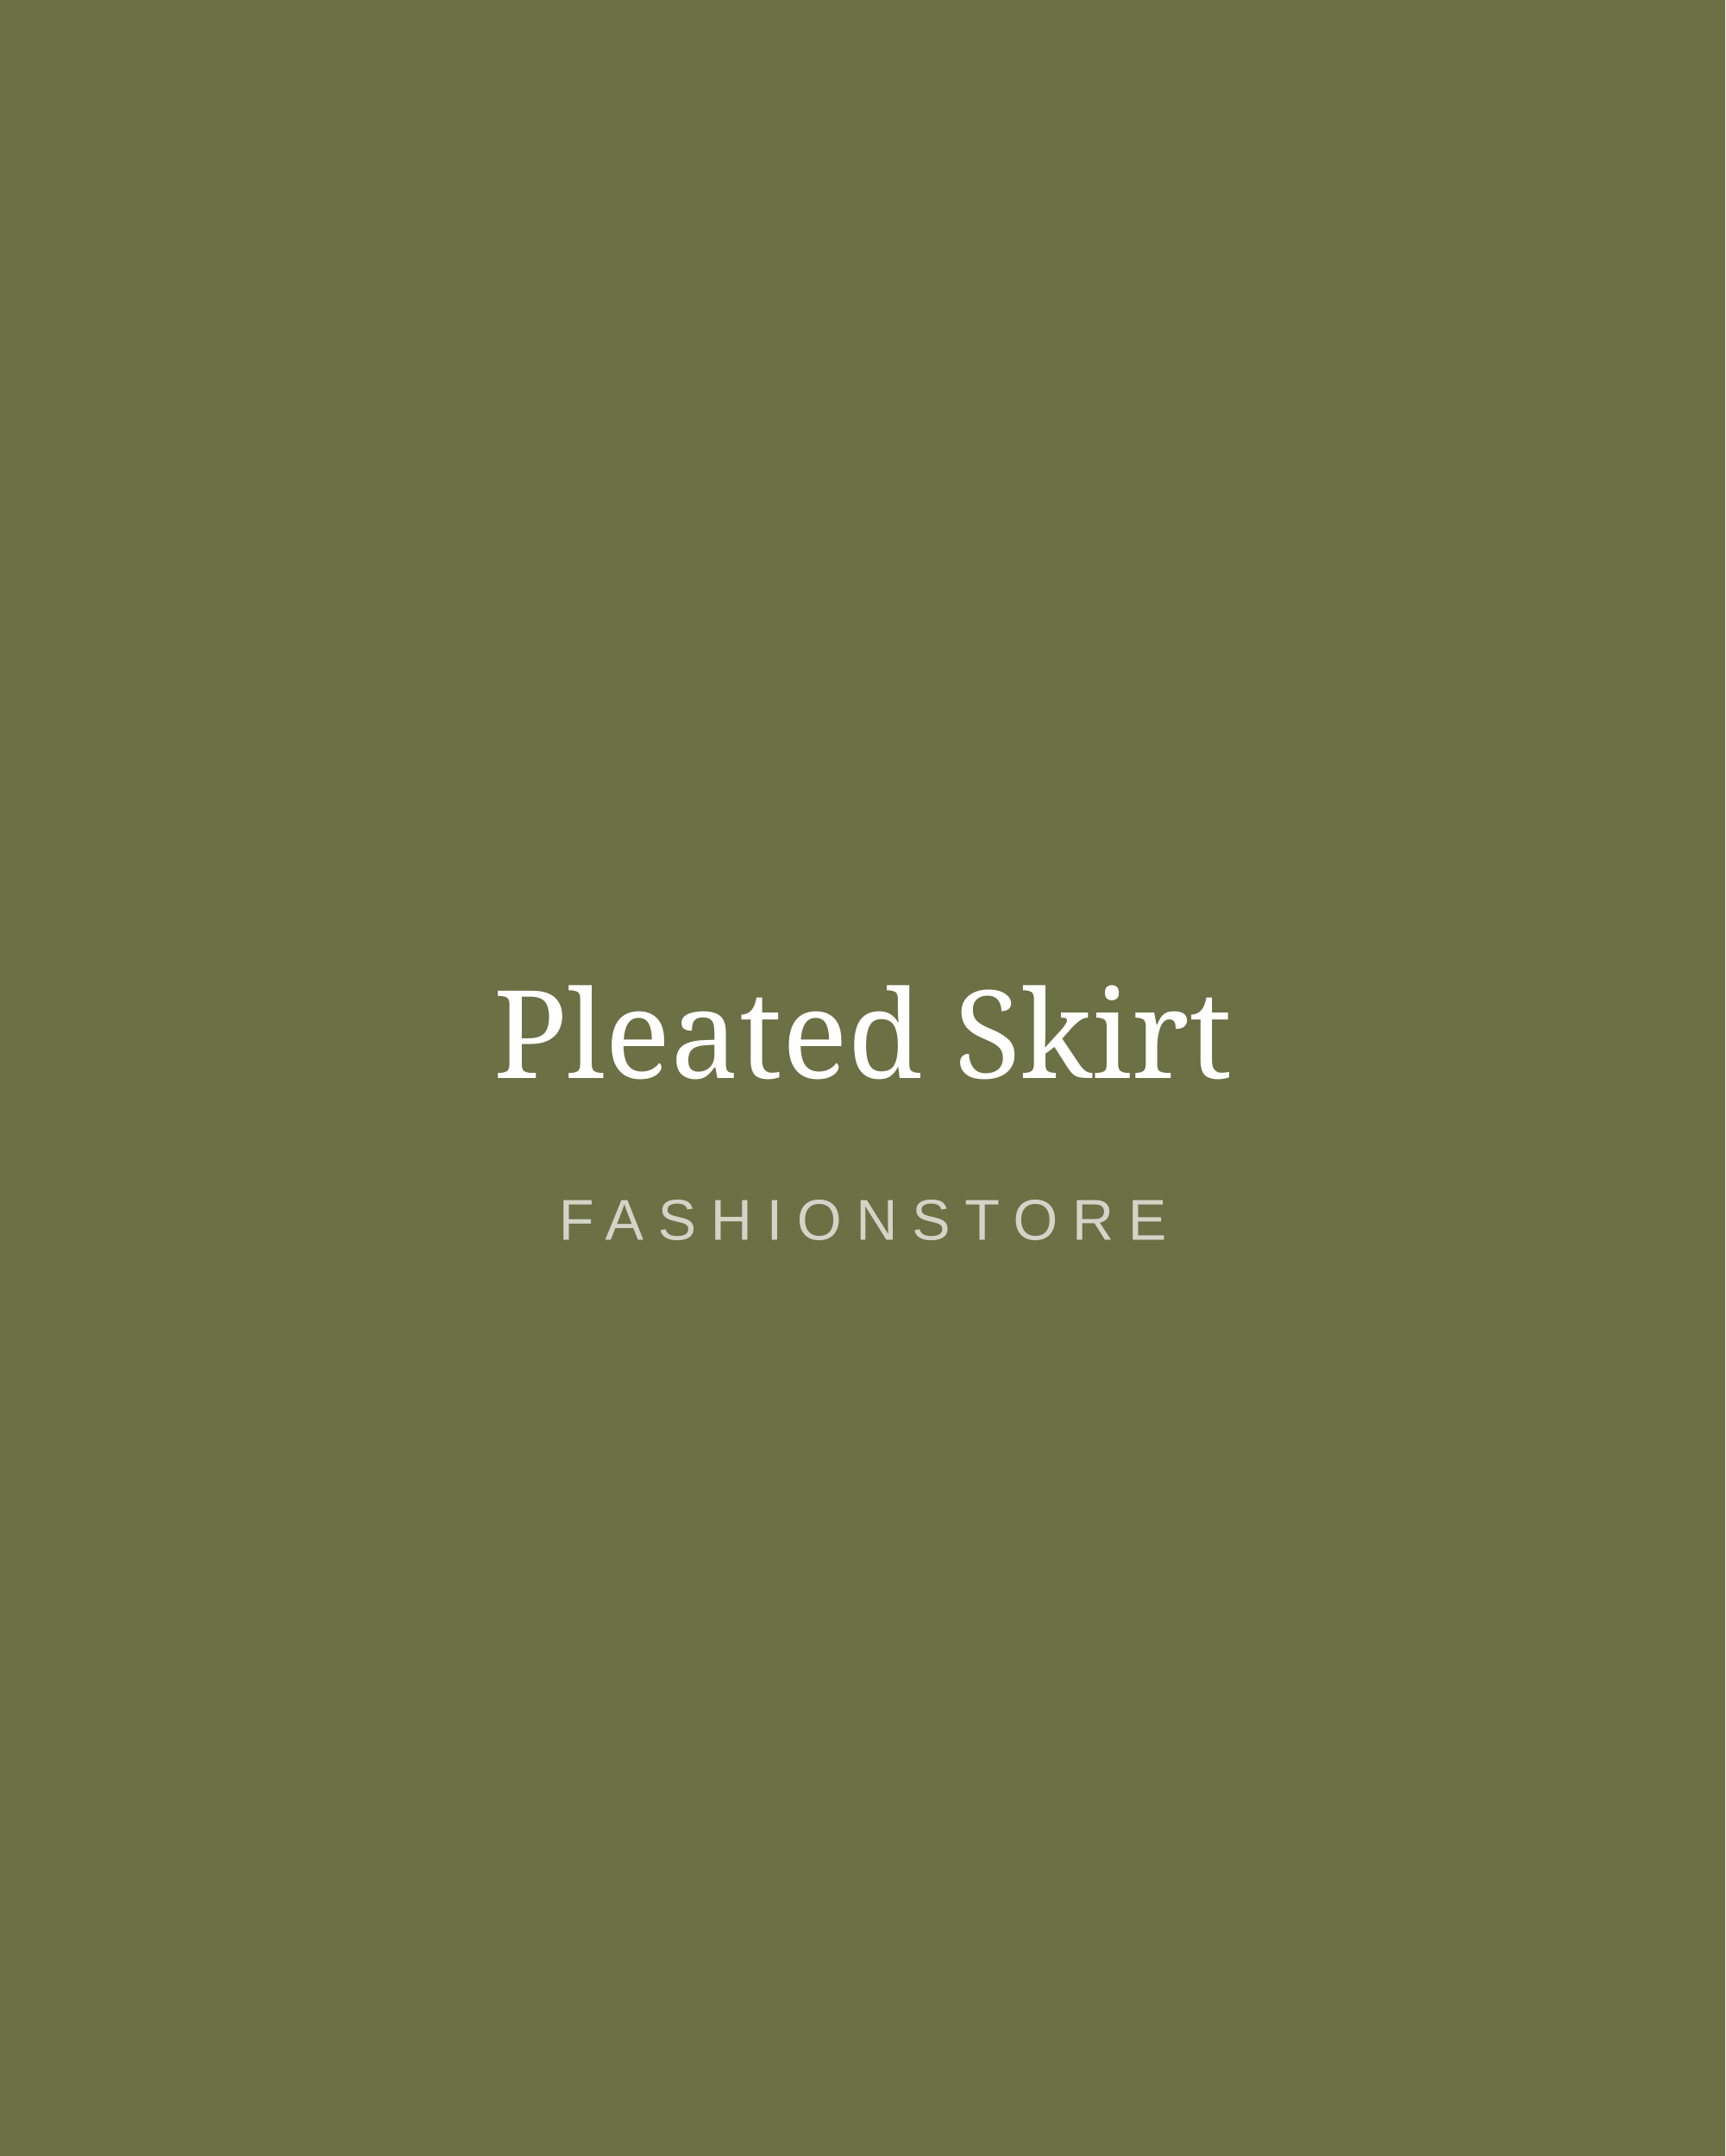
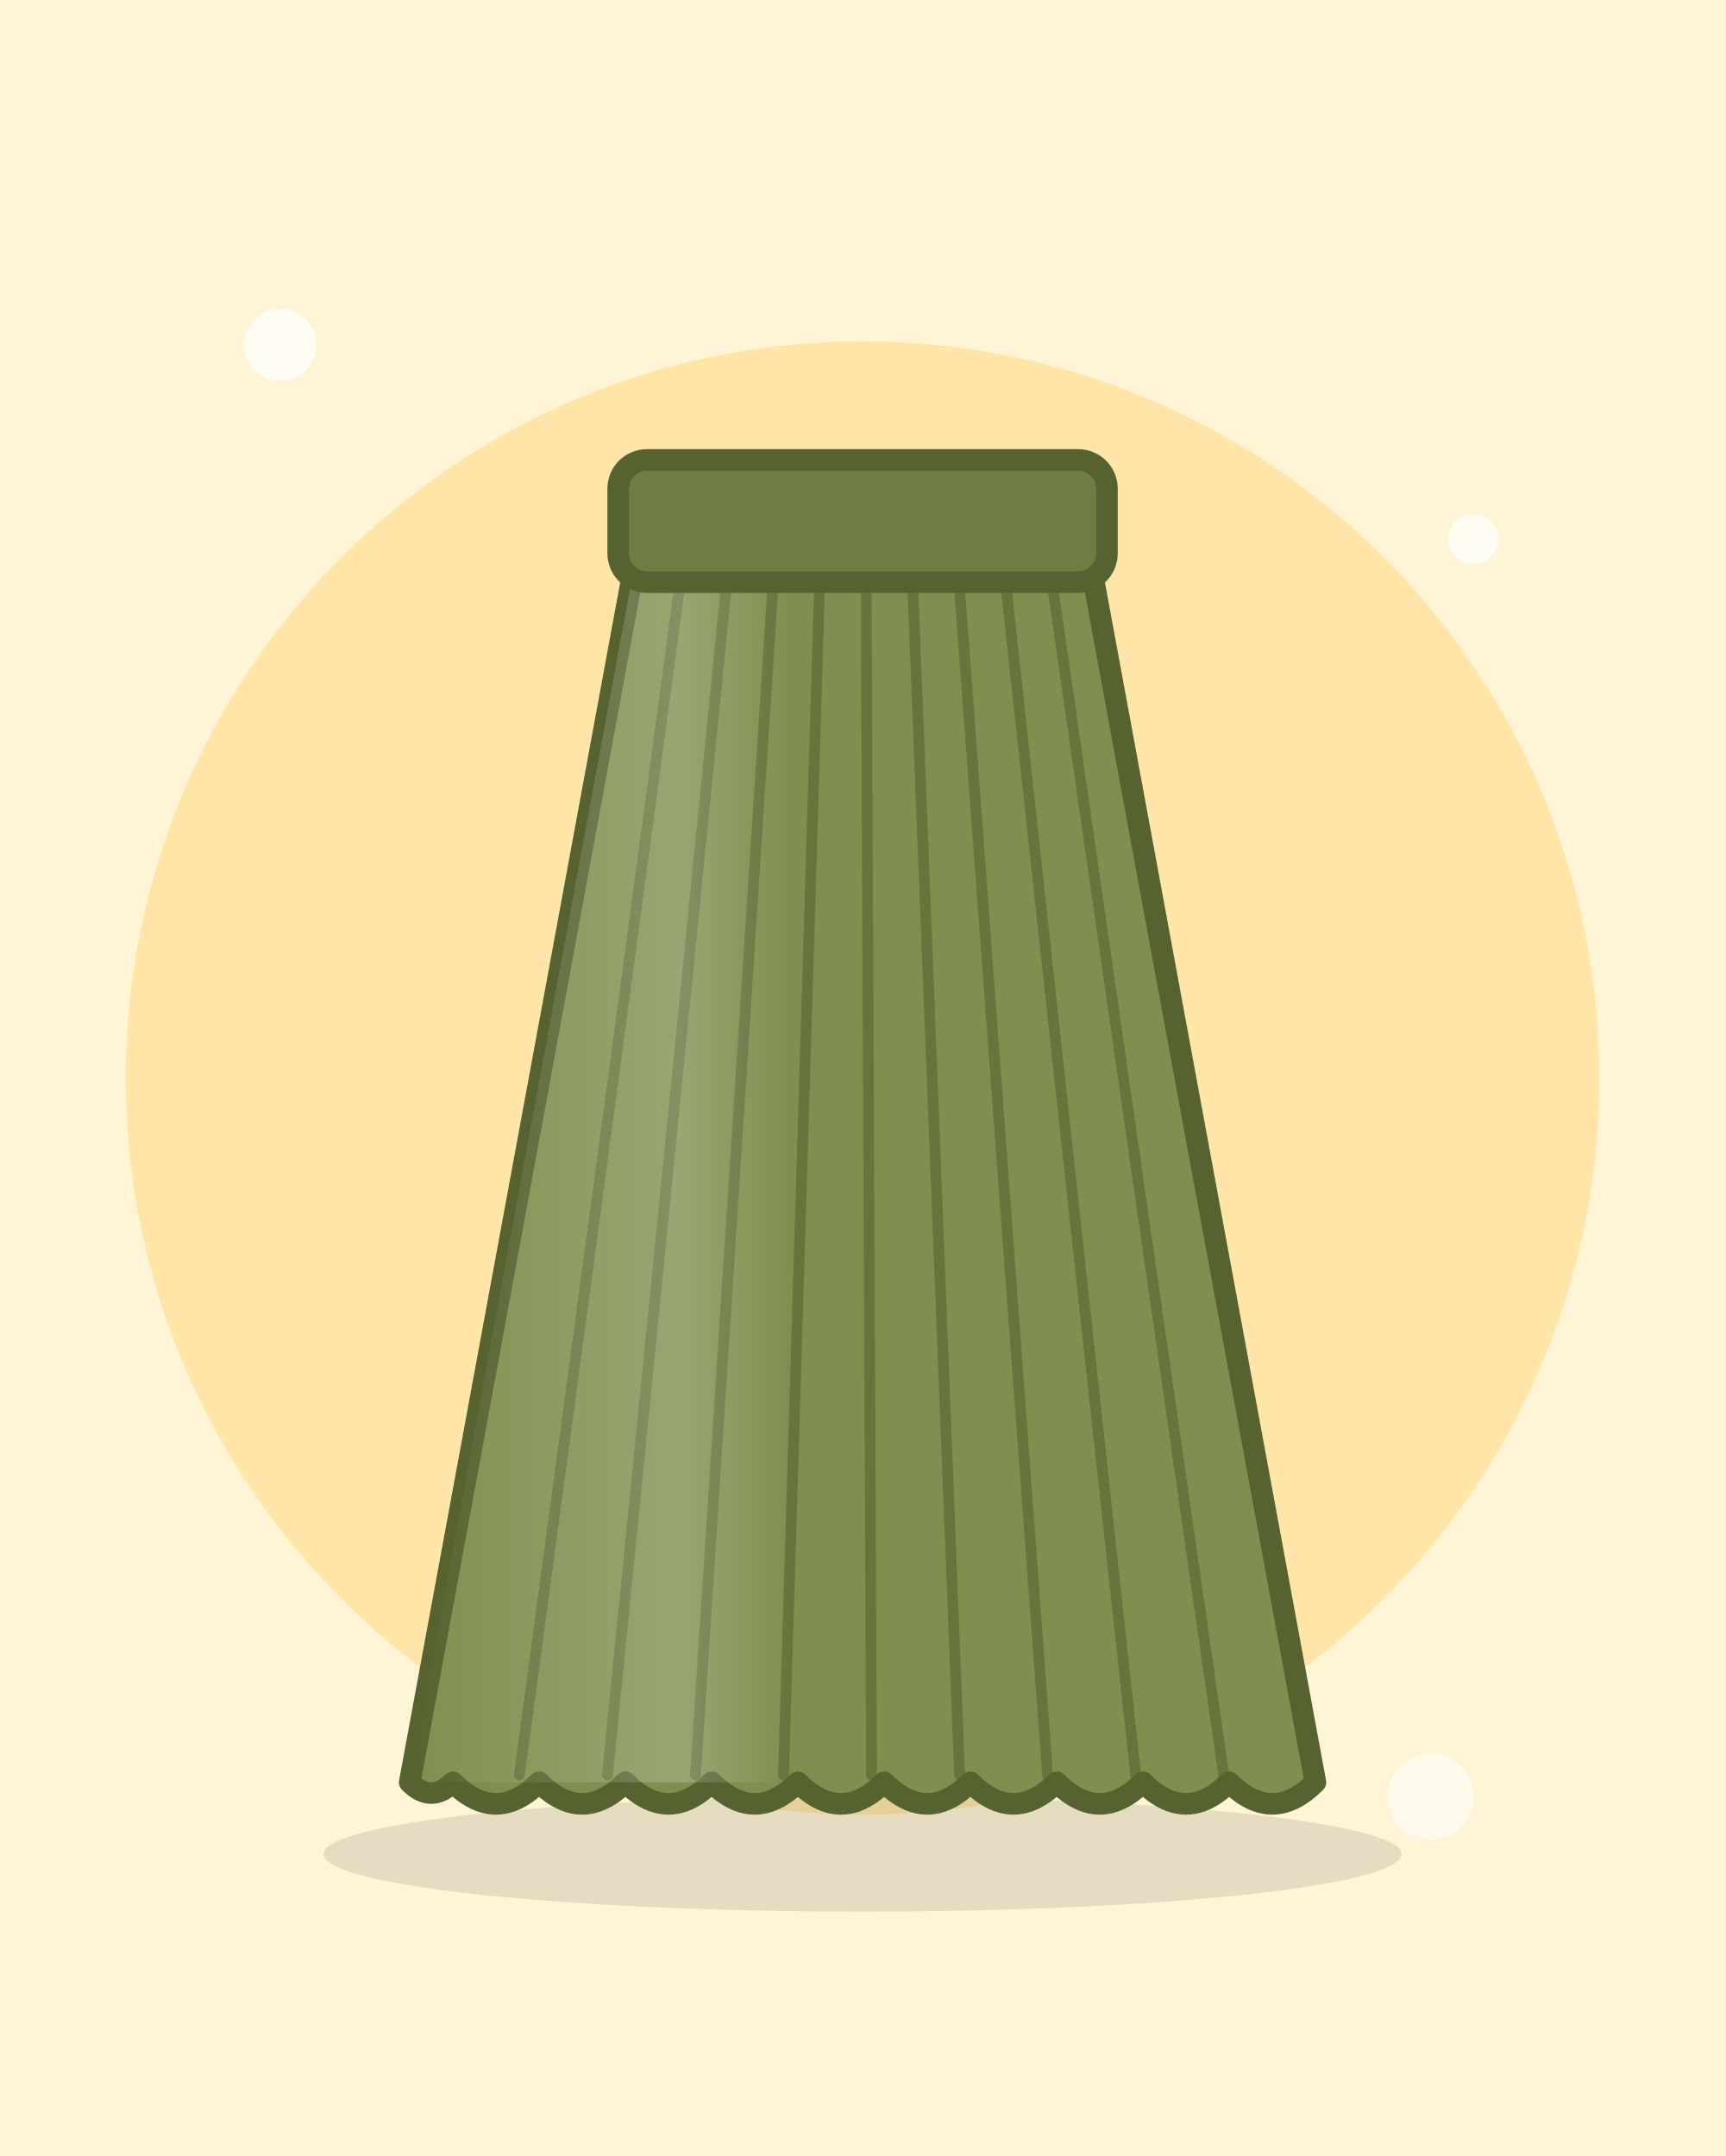
- <svg xmlns="http://www.w3.org/2000/svg" width="480" height="600" viewBox="0 0 480 600" role="img" aria-label="Pleated Skirt">
-   <rect width="480" height="600" fill="#6b7045" />
-   <text x="240" y="300" font-family="Georgia, serif" font-size="34" fill="#ffffff" text-anchor="middle">Pleated Skirt</text>
-   <text x="240" y="345" font-family="Arial, sans-serif" font-size="16" letter-spacing="4" fill="#ffffff" text-anchor="middle" opacity="0.7">FASHIONSTORE</text>
+ <svg xmlns="http://www.w3.org/2000/svg" width="480" height="600" viewBox="0 0 480 600" role="img" aria-label="Pleated Midi Skirt">
+   <rect width="480" height="600" fill="#fff4d6" />
+   <circle cx="240" cy="300" r="205" fill="#ffe6a8" />
+   <circle cx="78" cy="96" r="10" fill="#ffffff" opacity=".7" />
+   <circle cx="410" cy="150" r="7" fill="#ffffff" opacity=".7" />
+   <circle cx="398" cy="500" r="12" fill="#ffffff" opacity=".5" />
+   <ellipse cx="240" cy="516" rx="150" ry="16" fill="#000000" opacity=".10" />
+   <g stroke-linejoin="round" stroke-linecap="round">
+     <defs>
+       <linearGradient id="s" x1="0" x2="1">
+         <stop offset="0" stop-color="#fff" stop-opacity="0" />
+         <stop offset=".3" stop-color="#fff" stop-opacity=".2" />
+         <stop offset=".42" stop-color="#fff" stop-opacity="0" />
+       </linearGradient>
+     </defs>
+     <path d="M176 160 L304 160 L366 496 Q354 508 342 496 Q330 508 318 496 Q306 508 294 496 Q282 508 270 496 Q258 508 246 496 Q234 508 222 496 Q210 508 198 496 Q186 508 174 496 Q162 508 150 496 Q138 508 126 496 Q120 502 114 496 Z" fill="#808f4f" stroke="#56622f" stroke-width="6" />
+     <path d="M189 164 L144.5 494" stroke="#56622f" stroke-width="3" opacity=".6" />
+     <path d="M202 164 L169.0 494" stroke="#56622f" stroke-width="3" opacity=".6" />
+     <path d="M215 164 L193.5 494" stroke="#56622f" stroke-width="3" opacity=".6" />
+     <path d="M228 164 L218.0 494" stroke="#56622f" stroke-width="3" opacity=".6" />
+     <path d="M241 164 L242.5 494" stroke="#56622f" stroke-width="3" opacity=".6" />
+     <path d="M254 164 L267.0 494" stroke="#56622f" stroke-width="3" opacity=".6" />
+     <path d="M267 164 L291.5 494" stroke="#56622f" stroke-width="3" opacity=".6" />
+     <path d="M280 164 L316.0 494" stroke="#56622f" stroke-width="3" opacity=".6" />
+     <path d="M293 164 L340.5 494" stroke="#56622f" stroke-width="3" opacity=".6" />
+     <path d="M176 160 L304 160 L366 496 L114 496 Z" fill="url(#s)" />
+     <rect x="172" y="128" width="136" height="34" rx="8" fill="#6f7d42" stroke="#56622f" stroke-width="6" />
+   </g>
</svg>
